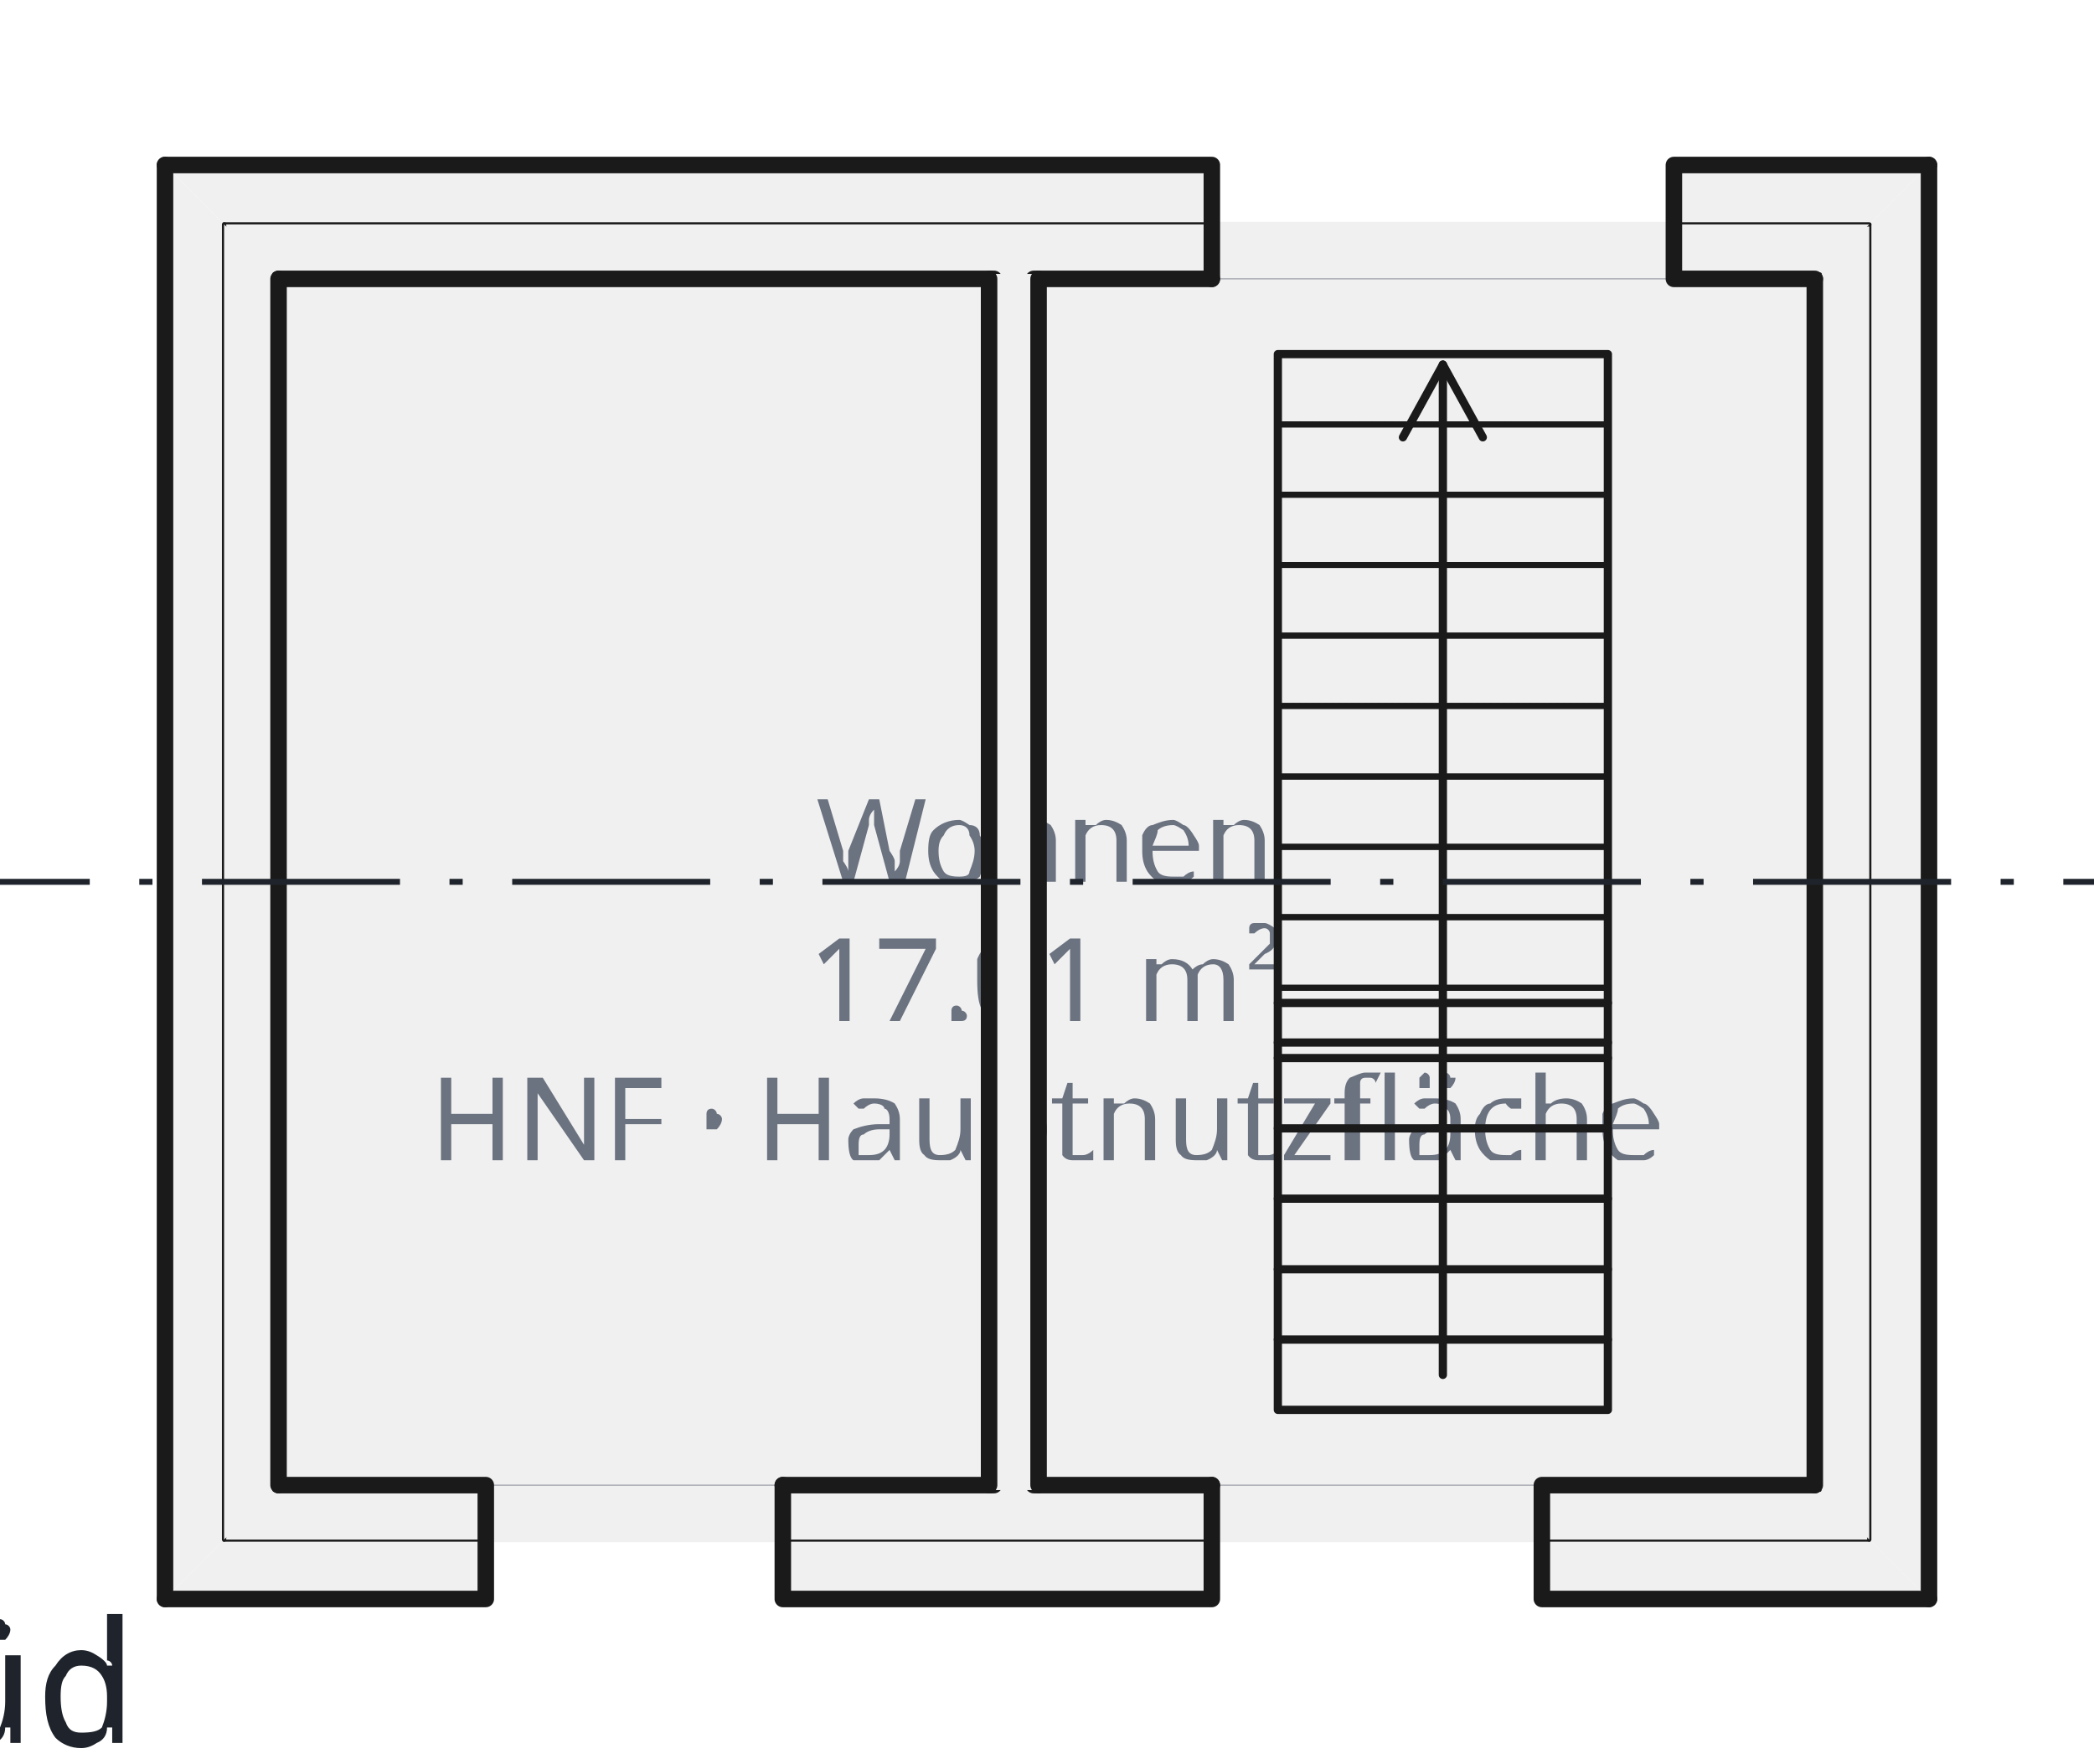
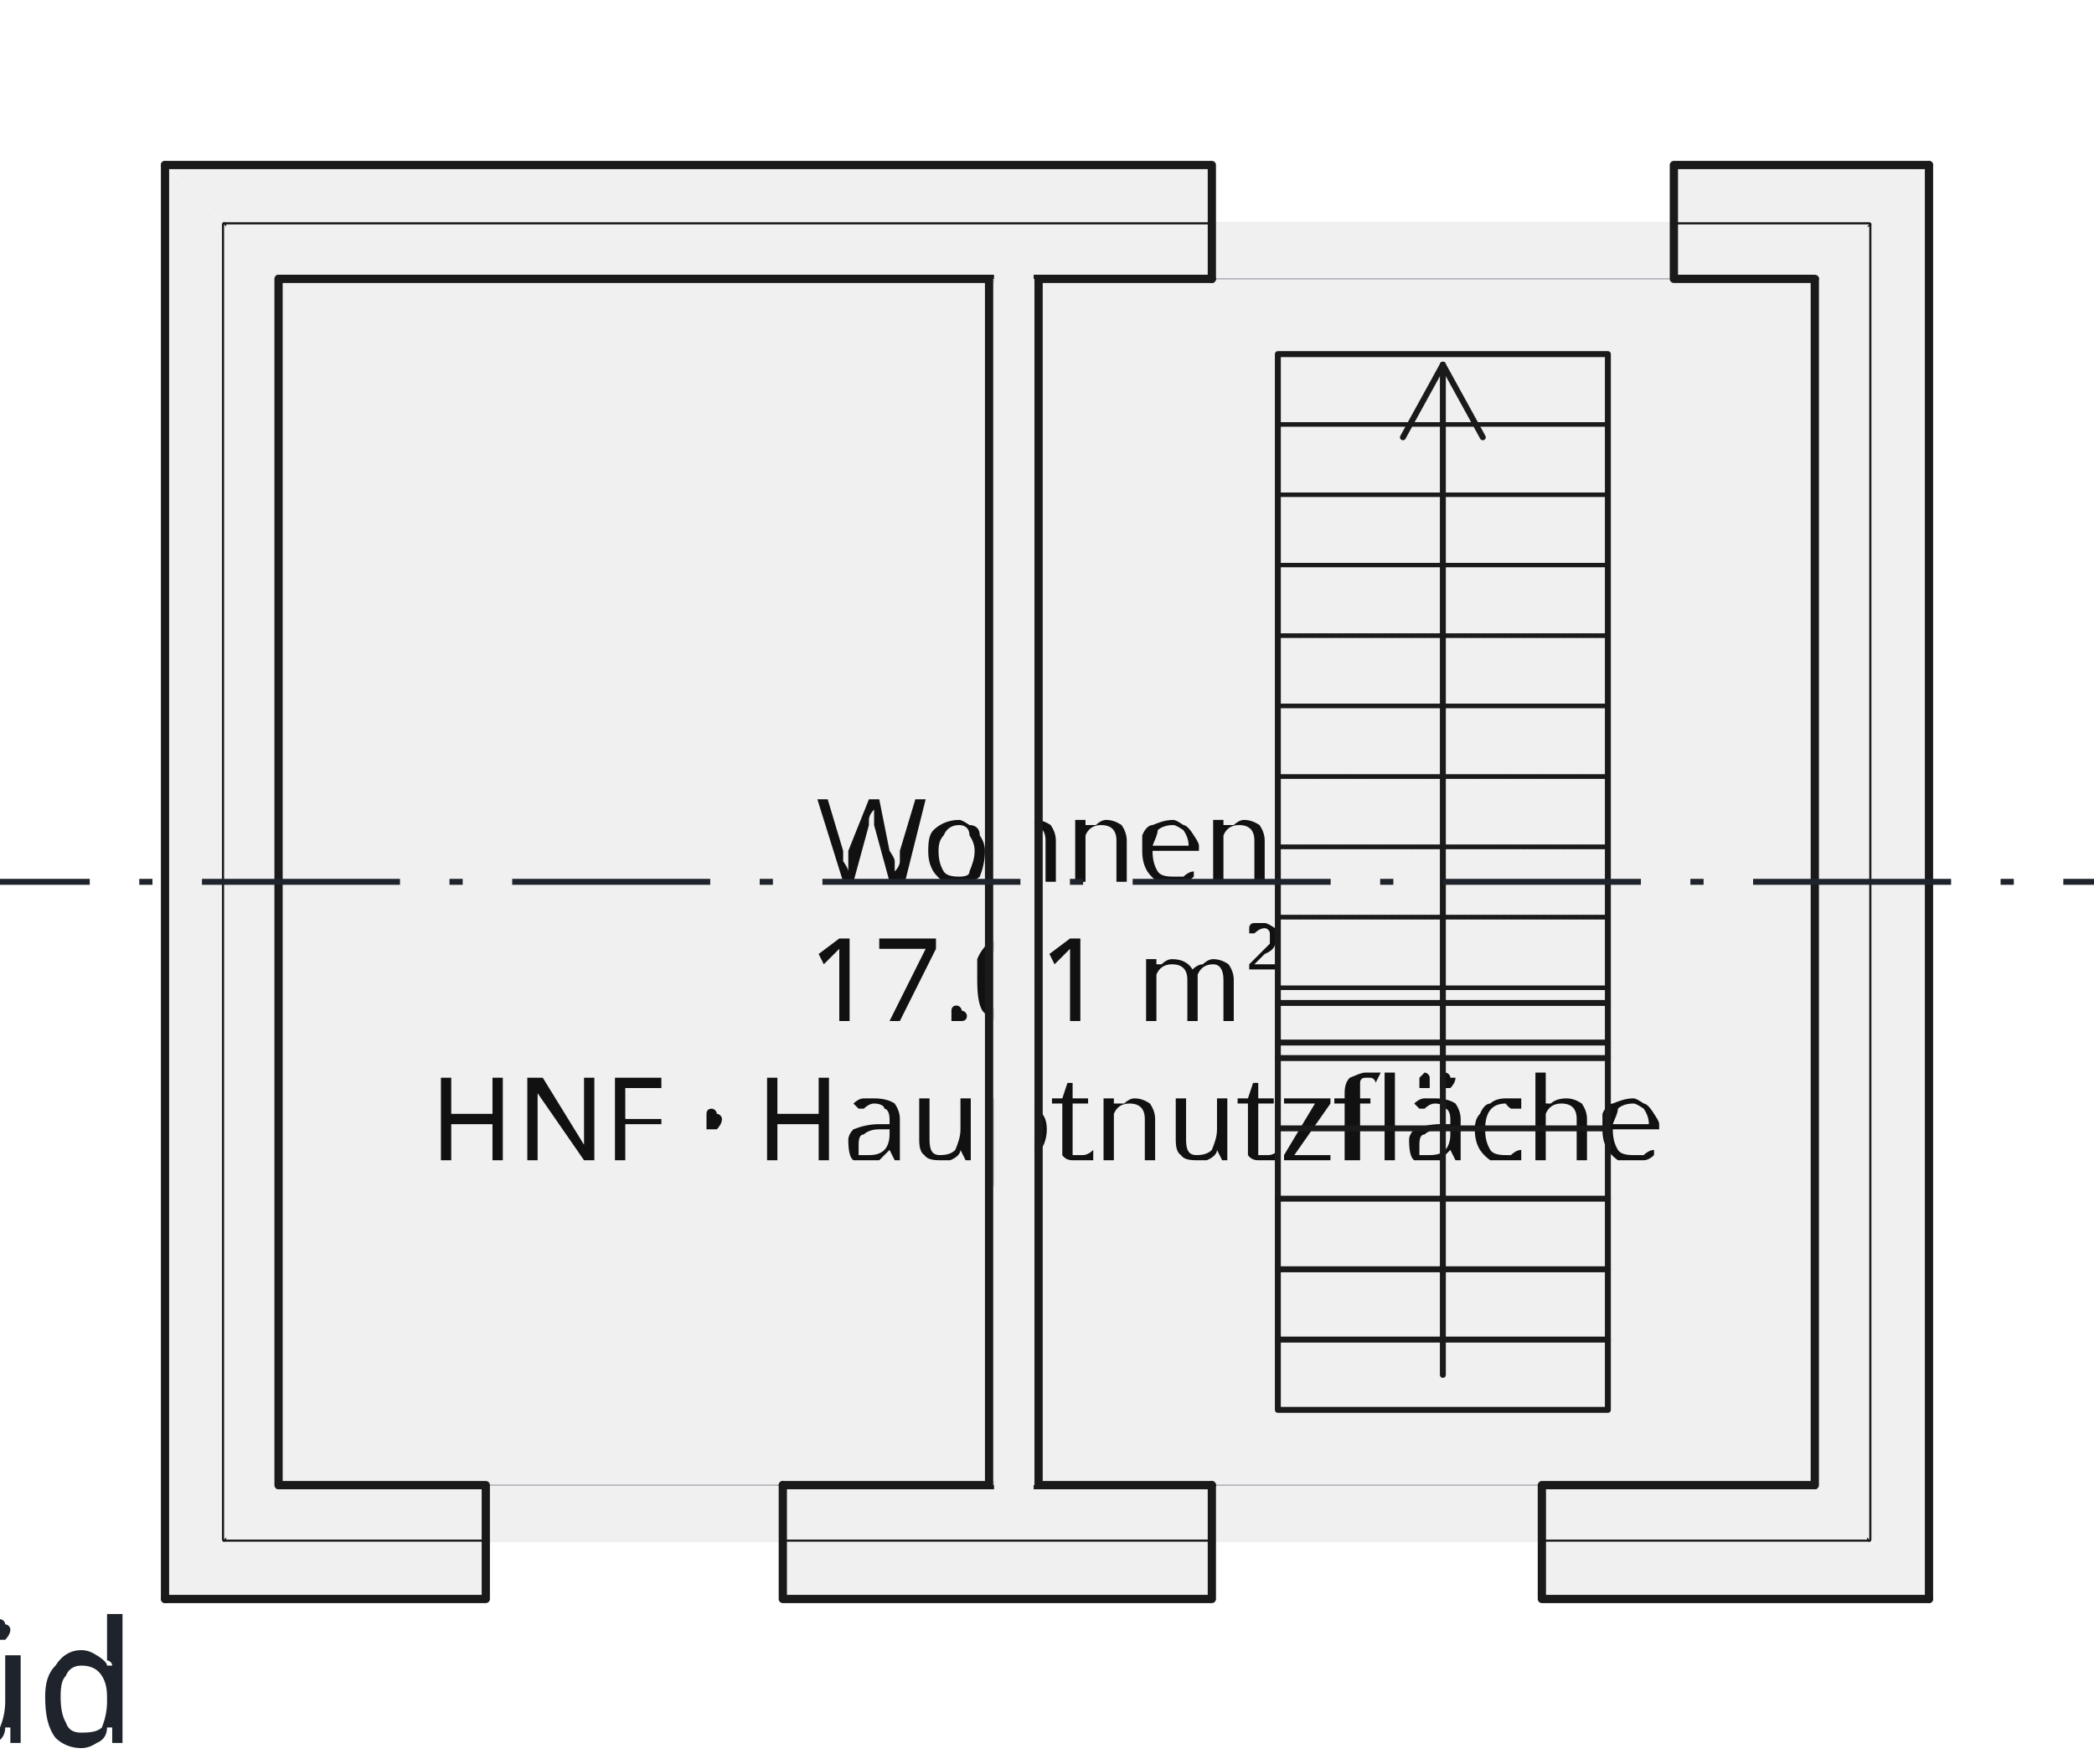
<svg xmlns="http://www.w3.org/2000/svg" viewBox="-0.672 0 6.345 5.345" width="63.45mm" height="53.45mm">
  <rect x="-0.672" y="0" width="6.345" height="5.345" fill="#ffffff" />
  <polygon points="0,4.673 5,4.673 5,0.672 0,0.672" fill="#f0f0f0" stroke="none" stroke-width="0" stroke-linejoin="round" />
  <polygon points="0.172,4.5 4.827,4.5 4.827,0.845 0.172,0.845" fill="#6b728000" stroke="#6b7280" stroke-width="0.002" stroke-linejoin="round" />
-   <text x="2.5" y="2.672" font-size="0.353" fill="#6b7280" font-family="sans-serif" text-anchor="middle">Wohnen</text>
-   <text x="2.5" y="3.096" font-size="0.353" fill="#6b7280" font-family="sans-serif" text-anchor="middle">17.01 m²</text>
-   <text x="2.5" y="3.519" font-size="0.353" fill="#6b7280" font-family="sans-serif" text-anchor="middle">HNF · Hauptnutzfläche</text>
+   <text x="2.5" y="2.672" font-size="0.353" fill="#111111" font-family="sans-serif" text-anchor="middle">Wohnen</text>
+   <text x="2.5" y="3.096" font-size="0.353" fill="#111111" font-family="sans-serif" text-anchor="middle">17.01 m²</text>
+   <text x="2.5" y="3.519" font-size="0.353" fill="#111111" font-family="sans-serif" text-anchor="middle">HNF · Hauptnutzfläche</text>
  <polygon points="-0.172,4.845 0.8,4.845 0.8,4.825 -0.152,4.825" fill="#f0f0f0" stroke="none" stroke-width="0" stroke-linejoin="round" />
-   <line x1="-0.152" y1="4.825" x2="0.8" y2="4.825" stroke="#1a1a1a" stroke-width="0.009" stroke-linecap="round" />
  <polygon points="-0.152,4.825 0.8,4.825 0.8,4.665 0.007,4.665" fill="#f0f0f0" stroke="none" stroke-width="0" stroke-linejoin="round" />
  <line x1="0.007" y1="4.665" x2="0.8" y2="4.665" stroke="#1a1a1a" stroke-width="0.013" stroke-linecap="round" />
  <polygon points="0.007,4.665 0.8,4.665 0.8,4.515 0.158,4.515" fill="#f0f0f0" stroke="none" stroke-width="0" stroke-linejoin="round" />
-   <line x1="0.158" y1="4.515" x2="0.8" y2="4.515" stroke="#1a1a1a" stroke-width="0.009" stroke-linecap="round" />
  <polygon points="0.158,4.515 0.8,4.515 0.8,4.5 0.172,4.5" fill="#f0f0f0" stroke="none" stroke-width="0" stroke-linejoin="round" />
  <polygon points="-0.172,4.845 0.8,4.845 0.8,4.5 0.172,4.5" fill="none" stroke="none" />
-   <path d="M-0.172,4.845 L0.8,4.845 L0.8,4.5 L0.172,4.5" fill="none" stroke="#1a1a1a" stroke-width="0.05" stroke-linejoin="round" stroke-linecap="round" />
+   <path d="M-0.172,4.845 L0.8,4.845 L0.8,4.5 L0.172,4.5" fill="none" stroke="#1a1a1a" stroke-width="0.025" stroke-linejoin="round" stroke-linecap="round" />
  <polygon points="1.7,4.845 3,4.845 3,4.825 1.7,4.825" fill="#f0f0f0" stroke="none" stroke-width="0" stroke-linejoin="round" />
-   <line x1="1.7" y1="4.825" x2="3" y2="4.825" stroke="#1a1a1a" stroke-width="0.009" stroke-linecap="round" />
  <polygon points="1.7,4.825 3,4.825 3,4.665 1.7,4.665" fill="#f0f0f0" stroke="none" stroke-width="0" stroke-linejoin="round" />
  <line x1="1.7" y1="4.665" x2="3" y2="4.665" stroke="#1a1a1a" stroke-width="0.013" stroke-linecap="round" />
  <polygon points="1.7,4.665 3,4.665 3,4.515 1.7,4.515" fill="#f0f0f0" stroke="none" stroke-width="0" stroke-linejoin="round" />
-   <line x1="1.7" y1="4.515" x2="2.34" y2="4.515" stroke="#1a1a1a" stroke-width="0.009" stroke-linecap="round" />
-   <line x1="2.46" y1="4.515" x2="3" y2="4.515" stroke="#1a1a1a" stroke-width="0.009" stroke-linecap="round" />
  <polygon points="1.7,4.515 2.34,4.515 2.34,4.5 1.7,4.5" fill="#f0f0f0" stroke="none" stroke-width="0" stroke-linejoin="round" />
  <polygon points="2.46,4.515 3,4.515 3,4.5 2.46,4.5" fill="#f0f0f0" stroke="none" stroke-width="0" stroke-linejoin="round" />
  <polygon points="1.7,4.845 3,4.845 3,4.5 1.7,4.5" fill="none" stroke="none" />
-   <path d="M1.7,4.845 L3,4.845 L3,4.5M1.7,4.5 L1.7,4.845" fill="none" stroke="#1a1a1a" stroke-width="0.05" stroke-linejoin="round" stroke-linecap="round" />
-   <line x1="1.7" y1="4.5" x2="2.34" y2="4.5" stroke="#1a1a1a" stroke-width="0.05" stroke-linecap="round" />
-   <line x1="2.46" y1="4.5" x2="3" y2="4.5" stroke="#1a1a1a" stroke-width="0.05" stroke-linecap="round" />
+   <path d="M1.7,4.845 L3,4.845 L3,4.5M1.7,4.5 L1.7,4.845" fill="none" stroke="#1a1a1a" stroke-width="0.025" stroke-linejoin="round" stroke-linecap="round" />
+   <line x1="1.7" y1="4.5" x2="2.34" y2="4.5" stroke="#1a1a1a" stroke-width="0.025" stroke-linecap="round" />
+   <line x1="2.46" y1="4.5" x2="3" y2="4.5" stroke="#1a1a1a" stroke-width="0.025" stroke-linecap="round" />
  <polygon points="4,4.845 5.173,4.845 5.152,4.825 4,4.825" fill="#f0f0f0" stroke="none" stroke-width="0" stroke-linejoin="round" />
-   <line x1="4" y1="4.825" x2="5.152" y2="4.825" stroke="#1a1a1a" stroke-width="0.009" stroke-linecap="round" />
  <polygon points="4,4.825 5.152,4.825 4.992,4.665 4,4.665" fill="#f0f0f0" stroke="none" stroke-width="0" stroke-linejoin="round" />
  <line x1="4" y1="4.665" x2="4.992" y2="4.665" stroke="#1a1a1a" stroke-width="0.013" stroke-linecap="round" />
  <polygon points="4,4.665 4.992,4.665 4.843,4.515 4,4.515" fill="#f0f0f0" stroke="none" stroke-width="0" stroke-linejoin="round" />
-   <line x1="4" y1="4.515" x2="4.843" y2="4.515" stroke="#1a1a1a" stroke-width="0.009" stroke-linecap="round" />
  <polygon points="4,4.515 4.843,4.515 4.827,4.5 4,4.5" fill="#f0f0f0" stroke="none" stroke-width="0" stroke-linejoin="round" />
  <polygon points="4,4.845 5.173,4.845 4.827,4.5 4,4.5" fill="none" stroke="none" />
-   <path d="M4,4.845 L5.173,4.845M4.827,4.5 L4,4.5 L4,4.845" fill="none" stroke="#1a1a1a" stroke-width="0.05" stroke-linejoin="round" stroke-linecap="round" />
+   <path d="M4,4.845 L5.173,4.845M4.827,4.5 L4,4.5 L4,4.845" fill="none" stroke="#1a1a1a" stroke-width="0.025" stroke-linejoin="round" stroke-linecap="round" />
  <polygon points="5.173,4.845 5.173,0.5 5.152,0.52 5.152,4.825" fill="#f0f0f0" stroke="none" stroke-width="0" stroke-linejoin="round" />
-   <line x1="5.152" y1="4.825" x2="5.152" y2="0.52" stroke="#1a1a1a" stroke-width="0.009" stroke-linecap="round" />
  <polygon points="5.152,4.825 5.152,0.52 4.992,0.68 4.992,4.665" fill="#f0f0f0" stroke="none" stroke-width="0" stroke-linejoin="round" />
  <line x1="4.992" y1="4.665" x2="4.992" y2="0.68" stroke="#1a1a1a" stroke-width="0.013" stroke-linecap="round" />
  <polygon points="4.992,4.665 4.992,0.68 4.843,0.83 4.843,4.515" fill="#f0f0f0" stroke="none" stroke-width="0" stroke-linejoin="round" />
-   <line x1="4.843" y1="4.515" x2="4.843" y2="0.83" stroke="#1a1a1a" stroke-width="0.009" stroke-linecap="round" />
  <polygon points="4.843,4.515 4.843,0.83 4.827,0.845 4.827,4.5" fill="#f0f0f0" stroke="none" stroke-width="0" stroke-linejoin="round" />
  <polygon points="5.173,4.845 5.173,0.5 4.827,0.845 4.827,4.5" fill="none" stroke="none" />
-   <path d="M5.173,4.845 L5.173,0.5M4.827,0.845 L4.827,4.5" fill="none" stroke="#1a1a1a" stroke-width="0.05" stroke-linejoin="round" stroke-linecap="round" />
+   <path d="M5.173,4.845 L5.173,0.5M4.827,0.845 L4.827,4.5" fill="none" stroke="#1a1a1a" stroke-width="0.025" stroke-linejoin="round" stroke-linecap="round" />
  <polygon points="5.173,0.5 4.4,0.5 4.4,0.52 5.152,0.52" fill="#f0f0f0" stroke="none" stroke-width="0" stroke-linejoin="round" />
-   <line x1="5.152" y1="0.52" x2="4.4" y2="0.52" stroke="#1a1a1a" stroke-width="0.009" stroke-linecap="round" />
  <polygon points="5.152,0.52 4.4,0.52 4.4,0.68 4.992,0.68" fill="#f0f0f0" stroke="none" stroke-width="0" stroke-linejoin="round" />
  <line x1="4.992" y1="0.68" x2="4.4" y2="0.68" stroke="#1a1a1a" stroke-width="0.013" stroke-linecap="round" />
  <polygon points="4.992,0.68 4.4,0.68 4.4,0.83 4.843,0.83" fill="#f0f0f0" stroke="none" stroke-width="0" stroke-linejoin="round" />
-   <line x1="4.843" y1="0.83" x2="4.4" y2="0.83" stroke="#1a1a1a" stroke-width="0.009" stroke-linecap="round" />
  <polygon points="4.843,0.83 4.4,0.83 4.4,0.845 4.827,0.845" fill="#f0f0f0" stroke="none" stroke-width="0" stroke-linejoin="round" />
  <polygon points="5.173,0.5 4.4,0.5 4.4,0.845 4.827,0.845" fill="none" stroke="none" />
-   <path d="M5.173,0.5 L4.4,0.5 L4.4,0.845 L4.827,0.845" fill="none" stroke="#1a1a1a" stroke-width="0.05" stroke-linejoin="round" stroke-linecap="round" />
+   <path d="M5.173,0.5 L4.4,0.5 L4.4,0.845 L4.827,0.845" fill="none" stroke="#1a1a1a" stroke-width="0.025" stroke-linejoin="round" stroke-linecap="round" />
  <polygon points="3,0.5 -0.172,0.5 -0.152,0.52 3,0.52" fill="#f0f0f0" stroke="none" stroke-width="0" stroke-linejoin="round" />
-   <line x1="3" y1="0.52" x2="-0.152" y2="0.52" stroke="#1a1a1a" stroke-width="0.009" stroke-linecap="round" />
  <polygon points="3,0.52 -0.152,0.52 0.007,0.68 3,0.68" fill="#f0f0f0" stroke="none" stroke-width="0" stroke-linejoin="round" />
  <line x1="3" y1="0.68" x2="0.007" y2="0.68" stroke="#1a1a1a" stroke-width="0.013" stroke-linecap="round" />
  <polygon points="3,0.68 0.007,0.68 0.158,0.83 3,0.83" fill="#f0f0f0" stroke="none" stroke-width="0" stroke-linejoin="round" />
-   <line x1="3" y1="0.83" x2="2.46" y2="0.83" stroke="#1a1a1a" stroke-width="0.009" stroke-linecap="round" />
-   <line x1="2.34" y1="0.83" x2="0.158" y2="0.83" stroke="#1a1a1a" stroke-width="0.009" stroke-linecap="round" />
  <polygon points="3,0.83 2.46,0.83 2.46,0.845 3,0.845" fill="#f0f0f0" stroke="none" stroke-width="0" stroke-linejoin="round" />
  <polygon points="2.34,0.83 0.158,0.83 0.172,0.845 2.34,0.845" fill="#f0f0f0" stroke="none" stroke-width="0" stroke-linejoin="round" />
  <polygon points="3,0.5 -0.172,0.5 0.172,0.845 3,0.845" fill="none" stroke="none" />
-   <path d="M3,0.5 L-0.172,0.5M3,0.845 L3,0.5" fill="none" stroke="#1a1a1a" stroke-width="0.05" stroke-linejoin="round" stroke-linecap="round" />
-   <line x1="3" y1="0.845" x2="2.46" y2="0.845" stroke="#1a1a1a" stroke-width="0.05" stroke-linecap="round" />
-   <line x1="2.34" y1="0.845" x2="0.172" y2="0.845" stroke="#1a1a1a" stroke-width="0.05" stroke-linecap="round" />
+   <path d="M3,0.5 L-0.172,0.5M3,0.845 L3,0.5" fill="none" stroke="#1a1a1a" stroke-width="0.025" stroke-linejoin="round" stroke-linecap="round" />
+   <line x1="3" y1="0.845" x2="2.46" y2="0.845" stroke="#1a1a1a" stroke-width="0.025" stroke-linecap="round" />
+   <line x1="2.34" y1="0.845" x2="0.172" y2="0.845" stroke="#1a1a1a" stroke-width="0.025" stroke-linecap="round" />
  <polygon points="-0.172,0.5 -0.172,4.845 -0.152,4.825 -0.152,0.52" fill="#f0f0f0" stroke="none" stroke-width="0" stroke-linejoin="round" />
-   <line x1="-0.152" y1="0.52" x2="-0.152" y2="4.825" stroke="#1a1a1a" stroke-width="0.009" stroke-linecap="round" />
  <polygon points="-0.152,0.52 -0.152,4.825 0.007,4.665 0.007,0.68" fill="#f0f0f0" stroke="none" stroke-width="0" stroke-linejoin="round" />
  <line x1="0.007" y1="0.68" x2="0.007" y2="4.665" stroke="#1a1a1a" stroke-width="0.013" stroke-linecap="round" />
  <polygon points="0.007,0.68 0.007,4.665 0.158,4.515 0.158,0.83" fill="#f0f0f0" stroke="none" stroke-width="0" stroke-linejoin="round" />
-   <line x1="0.158" y1="0.83" x2="0.158" y2="4.515" stroke="#1a1a1a" stroke-width="0.009" stroke-linecap="round" />
  <polygon points="0.158,0.83 0.158,4.515 0.172,4.5 0.172,0.845" fill="#f0f0f0" stroke="none" stroke-width="0" stroke-linejoin="round" />
  <polygon points="-0.172,0.5 -0.172,4.845 0.172,4.5 0.172,0.845" fill="none" stroke="none" />
-   <path d="M-0.172,0.5 L-0.172,4.845M0.172,4.5 L0.172,0.845" fill="none" stroke="#1a1a1a" stroke-width="0.05" stroke-linejoin="round" stroke-linecap="round" />
+   <path d="M-0.172,0.5 L-0.172,4.845M0.172,4.5 L0.172,0.845" fill="none" stroke="#1a1a1a" stroke-width="0.025" stroke-linejoin="round" stroke-linecap="round" />
  <polygon points="2.475,4.5 2.475,0.845 2.46,0.845 2.46,4.5" fill="#f0f0f0" stroke="none" stroke-width="0" stroke-linejoin="round" />
-   <line x1="2.46" y1="4.515" x2="2.46" y2="0.83" stroke="#1a1a1a" stroke-width="0.009" stroke-linecap="round" />
  <polygon points="2.46,4.515 2.46,0.83 2.34,0.83 2.34,4.515" fill="#f0f0f0" stroke="none" stroke-width="0" stroke-linejoin="round" />
-   <line x1="2.34" y1="4.515" x2="2.34" y2="0.83" stroke="#1a1a1a" stroke-width="0.009" stroke-linecap="round" />
  <polygon points="2.34,4.5 2.34,0.845 2.325,0.845 2.325,4.5" fill="#f0f0f0" stroke="none" stroke-width="0" stroke-linejoin="round" />
  <polygon points="2.475,4.5 2.475,0.845 2.325,0.845 2.325,4.5" fill="none" stroke="none" />
-   <path d="M2.475,4.5 L2.475,0.845M2.325,0.845 L2.325,4.5" fill="none" stroke="#1a1a1a" stroke-width="0.05" stroke-linejoin="round" stroke-linecap="round" />
-   <polygon points="3.2,4.272 3.2,4.059 4.2,4.059 4.2,4.272" fill="none" stroke="#1a1a1a" stroke-width="0.018" stroke-linejoin="round" />
-   <line x1="3.2" y1="4.059" x2="4.2" y2="4.059" stroke="#1a1a1a" stroke-width="0.025" stroke-linecap="round" />
-   <polygon points="3.2,4.059 3.2,3.846 4.2,3.846 4.2,4.059" fill="none" stroke="#1a1a1a" stroke-width="0.018" stroke-linejoin="round" />
-   <line x1="3.2" y1="3.846" x2="4.2" y2="3.846" stroke="#1a1a1a" stroke-width="0.025" stroke-linecap="round" />
-   <polygon points="3.2,3.846 3.2,3.632 4.2,3.632 4.2,3.846" fill="none" stroke="#1a1a1a" stroke-width="0.018" stroke-linejoin="round" />
-   <line x1="3.2" y1="3.632" x2="4.2" y2="3.632" stroke="#1a1a1a" stroke-width="0.025" stroke-linecap="round" />
-   <polygon points="3.2,3.632 3.2,3.419 4.2,3.419 4.2,3.632" fill="none" stroke="#1a1a1a" stroke-width="0.018" stroke-linejoin="round" />
-   <line x1="3.2" y1="3.419" x2="4.2" y2="3.419" stroke="#1a1a1a" stroke-width="0.025" stroke-linecap="round" />
-   <polygon points="3.2,3.419 3.2,3.206 4.2,3.206 4.2,3.419" fill="none" stroke="#1a1a1a" stroke-width="0.018" stroke-linejoin="round" />
-   <line x1="3.2" y1="3.206" x2="4.2" y2="3.206" stroke="#1a1a1a" stroke-width="0.025" stroke-linecap="round" />
-   <polygon points="3.2,3.206 3.2,2.993 4.2,2.993 4.2,3.206" fill="none" stroke="#1a1a1a" stroke-width="0.018" stroke-linejoin="round" />
-   <line x1="3.2" y1="2.993" x2="4.2" y2="2.993" stroke="#1a1a1a" stroke-width="0.015" stroke-dasharray="0.012 0.008" />
-   <polygon points="3.2,2.993 3.2,2.779 4.2,2.779 4.2,2.993" fill="none" stroke="#1a1a1a" stroke-width="0.018" stroke-linejoin="round" />
-   <line x1="3.2" y1="2.779" x2="4.2" y2="2.779" stroke="#1a1a1a" stroke-width="0.015" stroke-dasharray="0.012 0.008" />
-   <polygon points="3.2,2.779 3.2,2.566 4.2,2.566 4.2,2.779" fill="none" stroke="#1a1a1a" stroke-width="0.018" stroke-linejoin="round" />
-   <line x1="3.2" y1="2.566" x2="4.2" y2="2.566" stroke="#1a1a1a" stroke-width="0.015" stroke-dasharray="0.012 0.008" />
-   <polygon points="3.2,2.566 3.2,2.353 4.2,2.353 4.2,2.566" fill="none" stroke="#1a1a1a" stroke-width="0.018" stroke-linejoin="round" />
-   <line x1="3.2" y1="2.353" x2="4.2" y2="2.353" stroke="#1a1a1a" stroke-width="0.015" stroke-dasharray="0.012 0.008" />
-   <polygon points="3.2,2.353 3.2,2.139 4.2,2.139 4.2,2.353" fill="none" stroke="#1a1a1a" stroke-width="0.018" stroke-linejoin="round" />
-   <line x1="3.2" y1="2.139" x2="4.2" y2="2.139" stroke="#1a1a1a" stroke-width="0.015" stroke-dasharray="0.012 0.008" />
-   <polygon points="3.2,2.139 3.2,1.926 4.2,1.926 4.2,2.139" fill="none" stroke="#1a1a1a" stroke-width="0.018" stroke-linejoin="round" />
-   <line x1="3.2" y1="1.926" x2="4.2" y2="1.926" stroke="#1a1a1a" stroke-width="0.015" stroke-dasharray="0.012 0.008" />
-   <polygon points="3.2,1.926 3.2,1.712 4.2,1.712 4.2,1.926" fill="none" stroke="#1a1a1a" stroke-width="0.018" stroke-linejoin="round" />
-   <line x1="3.2" y1="1.712" x2="4.2" y2="1.712" stroke="#1a1a1a" stroke-width="0.015" stroke-dasharray="0.012 0.008" />
-   <polygon points="3.2,1.712 3.2,1.499 4.2,1.499 4.2,1.712" fill="none" stroke="#1a1a1a" stroke-width="0.018" stroke-linejoin="round" />
-   <line x1="3.2" y1="1.499" x2="4.2" y2="1.499" stroke="#1a1a1a" stroke-width="0.015" stroke-dasharray="0.012 0.008" />
-   <polygon points="3.2,1.499 3.2,1.286 4.2,1.286 4.2,1.499" fill="none" stroke="#1a1a1a" stroke-width="0.018" stroke-linejoin="round" />
-   <line x1="3.2" y1="1.286" x2="4.2" y2="1.286" stroke="#1a1a1a" stroke-width="0.015" stroke-dasharray="0.012 0.008" />
-   <polygon points="3.2,1.286 3.2,1.073 4.2,1.073 4.2,1.286" fill="none" stroke="#1a1a1a" stroke-width="0.018" stroke-linejoin="round" />
-   <line x1="3.2" y1="1.073" x2="4.2" y2="1.073" stroke="#1a1a1a" stroke-width="0.015" stroke-dasharray="0.012 0.008" />
-   <line x1="3.2" y1="3.039" x2="4.2" y2="3.039" stroke="#1a1a1a" stroke-width="0.025" stroke-linecap="round" />
-   <line x1="3.2" y1="3.159" x2="4.2" y2="3.159" stroke="#1a1a1a" stroke-width="0.025" stroke-linecap="round" />
-   <line x1="3.7" y1="4.166" x2="3.7" y2="1.105" stroke="#1a1a1a" stroke-width="0.025" stroke-linecap="round" />
-   <line x1="3.579" y1="1.325" x2="3.7" y2="1.105" stroke="#1a1a1a" stroke-width="0.025" stroke-linecap="round" />
-   <line x1="3.821" y1="1.325" x2="3.7" y2="1.105" stroke="#1a1a1a" stroke-width="0.025" stroke-linecap="round" />
-   <polygon points="3.2,4.272 4.2,4.272 4.2,1.073 3.2,1.073" fill="none" stroke="#1a1a1a" stroke-width="0.025" stroke-linejoin="round" />
+   <path d="M2.475,4.5 L2.475,0.845M2.325,0.845 L2.325,4.5" fill="none" stroke="#1a1a1a" stroke-width="0.025" stroke-linejoin="round" stroke-linecap="round" />
+   <polygon points="3.2,4.272 3.2,4.059 4.2,4.059 4.2,4.272" fill="none" stroke="#1a1a1a" stroke-width="0.013" stroke-linejoin="round" />
+   <line x1="3.2" y1="4.059" x2="4.2" y2="4.059" stroke="#1a1a1a" stroke-width="0.018" stroke-linecap="round" />
+   <polygon points="3.2,4.059 3.2,3.846 4.2,3.846 4.2,4.059" fill="none" stroke="#1a1a1a" stroke-width="0.013" stroke-linejoin="round" />
+   <line x1="3.2" y1="3.846" x2="4.2" y2="3.846" stroke="#1a1a1a" stroke-width="0.018" stroke-linecap="round" />
+   <polygon points="3.2,3.846 3.2,3.632 4.2,3.632 4.2,3.846" fill="none" stroke="#1a1a1a" stroke-width="0.013" stroke-linejoin="round" />
+   <line x1="3.2" y1="3.632" x2="4.2" y2="3.632" stroke="#1a1a1a" stroke-width="0.018" stroke-linecap="round" />
+   <polygon points="3.2,3.632 3.2,3.419 4.2,3.419 4.2,3.632" fill="none" stroke="#1a1a1a" stroke-width="0.013" stroke-linejoin="round" />
+   <line x1="3.2" y1="3.419" x2="4.2" y2="3.419" stroke="#1a1a1a" stroke-width="0.018" stroke-linecap="round" />
+   <polygon points="3.2,3.419 3.2,3.206 4.2,3.206 4.2,3.419" fill="none" stroke="#1a1a1a" stroke-width="0.013" stroke-linejoin="round" />
+   <line x1="3.2" y1="3.206" x2="4.2" y2="3.206" stroke="#1a1a1a" stroke-width="0.018" stroke-linecap="round" />
+   <polygon points="3.2,3.206 3.2,2.993 4.2,2.993 4.2,3.206" fill="none" stroke="#1a1a1a" stroke-width="0.013" stroke-linejoin="round" />
+   <line x1="3.2" y1="2.993" x2="4.2" y2="2.993" stroke="#1a1a1a" stroke-width="0.011" stroke-dasharray="0.012 0.008" />
+   <polygon points="3.2,2.993 3.2,2.779 4.2,2.779 4.2,2.993" fill="none" stroke="#1a1a1a" stroke-width="0.013" stroke-linejoin="round" />
+   <line x1="3.2" y1="2.779" x2="4.2" y2="2.779" stroke="#1a1a1a" stroke-width="0.011" stroke-dasharray="0.012 0.008" />
+   <polygon points="3.2,2.779 3.2,2.566 4.2,2.566 4.2,2.779" fill="none" stroke="#1a1a1a" stroke-width="0.013" stroke-linejoin="round" />
+   <line x1="3.2" y1="2.566" x2="4.2" y2="2.566" stroke="#1a1a1a" stroke-width="0.011" stroke-dasharray="0.012 0.008" />
+   <polygon points="3.2,2.566 3.2,2.353 4.2,2.353 4.2,2.566" fill="none" stroke="#1a1a1a" stroke-width="0.013" stroke-linejoin="round" />
+   <line x1="3.2" y1="2.353" x2="4.2" y2="2.353" stroke="#1a1a1a" stroke-width="0.011" stroke-dasharray="0.012 0.008" />
+   <polygon points="3.2,2.353 3.2,2.139 4.2,2.139 4.2,2.353" fill="none" stroke="#1a1a1a" stroke-width="0.013" stroke-linejoin="round" />
+   <line x1="3.2" y1="2.139" x2="4.2" y2="2.139" stroke="#1a1a1a" stroke-width="0.011" stroke-dasharray="0.012 0.008" />
+   <polygon points="3.2,2.139 3.2,1.926 4.2,1.926 4.2,2.139" fill="none" stroke="#1a1a1a" stroke-width="0.013" stroke-linejoin="round" />
+   <line x1="3.2" y1="1.926" x2="4.2" y2="1.926" stroke="#1a1a1a" stroke-width="0.011" stroke-dasharray="0.012 0.008" />
+   <polygon points="3.2,1.926 3.2,1.712 4.2,1.712 4.2,1.926" fill="none" stroke="#1a1a1a" stroke-width="0.013" stroke-linejoin="round" />
+   <line x1="3.2" y1="1.712" x2="4.2" y2="1.712" stroke="#1a1a1a" stroke-width="0.011" stroke-dasharray="0.012 0.008" />
+   <polygon points="3.2,1.712 3.2,1.499 4.2,1.499 4.2,1.712" fill="none" stroke="#1a1a1a" stroke-width="0.013" stroke-linejoin="round" />
+   <line x1="3.2" y1="1.499" x2="4.2" y2="1.499" stroke="#1a1a1a" stroke-width="0.011" stroke-dasharray="0.012 0.008" />
+   <polygon points="3.2,1.499 3.2,1.286 4.2,1.286 4.2,1.499" fill="none" stroke="#1a1a1a" stroke-width="0.013" stroke-linejoin="round" />
+   <line x1="3.2" y1="1.286" x2="4.2" y2="1.286" stroke="#1a1a1a" stroke-width="0.011" stroke-dasharray="0.012 0.008" />
+   <polygon points="3.2,1.286 3.2,1.073 4.2,1.073 4.2,1.286" fill="none" stroke="#1a1a1a" stroke-width="0.013" stroke-linejoin="round" />
+   <line x1="3.2" y1="1.073" x2="4.2" y2="1.073" stroke="#1a1a1a" stroke-width="0.011" stroke-dasharray="0.012 0.008" />
+   <line x1="3.2" y1="3.039" x2="4.2" y2="3.039" stroke="#1a1a1a" stroke-width="0.018" stroke-linecap="round" />
+   <line x1="3.2" y1="3.159" x2="4.2" y2="3.159" stroke="#1a1a1a" stroke-width="0.018" stroke-linecap="round" />
+   <line x1="3.7" y1="4.166" x2="3.7" y2="1.105" stroke="#1a1a1a" stroke-width="0.018" stroke-linecap="round" />
+   <line x1="3.579" y1="1.325" x2="3.7" y2="1.105" stroke="#1a1a1a" stroke-width="0.018" stroke-linecap="round" />
+   <line x1="3.821" y1="1.325" x2="3.7" y2="1.105" stroke="#1a1a1a" stroke-width="0.018" stroke-linecap="round" />
+   <polygon points="3.2,4.272 4.2,4.272 4.2,1.073 3.2,1.073" fill="none" stroke="#1a1a1a" stroke-width="0.018" stroke-linejoin="round" />
  <line x1="-1" y1="2.672" x2="6" y2="2.672" stroke="#1f242c" stroke-width="0.018" stroke-dasharray="0.6 0.15 0.04 0.15" />
-   <line x1="-1" y1="2.973" x2="-1" y2="2.373" stroke="#1f242c" stroke-width="0.05" stroke-linecap="round" />
-   <line x1="-1" y1="2.373" x2="-1" y2="1.772" stroke="#1f242c" stroke-width="0.05" stroke-linecap="round" />
-   <line x1="-1" y1="1.772" x2="-0.85" y2="2.013" stroke="#1f242c" stroke-width="0.05" stroke-linecap="round" />
-   <line x1="-1" y1="1.772" x2="-1.15" y2="2.013" stroke="#1f242c" stroke-width="0.05" stroke-linecap="round" />
+   <line x1="-1" y1="2.973" x2="-1" y2="2.373" stroke="#1f242c" stroke-width="0.025" stroke-linecap="round" />
+   <line x1="-1" y1="2.373" x2="-1" y2="1.772" stroke="#1f242c" stroke-width="0.025" stroke-linecap="round" />
+   <line x1="-1" y1="1.772" x2="-0.85" y2="2.013" stroke="#1f242c" stroke-width="0.025" stroke-linecap="round" />
+   <line x1="-1" y1="1.772" x2="-1.15" y2="2.013" stroke="#1f242c" stroke-width="0.025" stroke-linecap="round" />
  <text x="-1.15" y="1.282" font-size="0.5" fill="#1f242c" font-family="sans-serif" transform="rotate(0 -1.15 1.2825)">A</text>
-   <line x1="6" y1="2.973" x2="6" y2="2.373" stroke="#1f242c" stroke-width="0.05" stroke-linecap="round" />
-   <line x1="6" y1="2.373" x2="6" y2="1.772" stroke="#1f242c" stroke-width="0.05" stroke-linecap="round" />
-   <line x1="6" y1="1.772" x2="6.15" y2="2.013" stroke="#1f242c" stroke-width="0.05" stroke-linecap="round" />
-   <line x1="6" y1="1.772" x2="5.85" y2="2.013" stroke="#1f242c" stroke-width="0.05" stroke-linecap="round" />
+   <line x1="6" y1="2.973" x2="6" y2="2.373" stroke="#1f242c" stroke-width="0.025" stroke-linecap="round" />
+   <line x1="6" y1="2.373" x2="6" y2="1.772" stroke="#1f242c" stroke-width="0.025" stroke-linecap="round" />
+   <line x1="6" y1="1.772" x2="6.15" y2="2.013" stroke="#1f242c" stroke-width="0.025" stroke-linecap="round" />
+   <line x1="6" y1="1.772" x2="5.85" y2="2.013" stroke="#1f242c" stroke-width="0.025" stroke-linecap="round" />
  <text x="5.85" y="1.282" font-size="0.5" fill="#1f242c" font-family="sans-serif" transform="rotate(0 5.85 1.2825)">A</text>
  <polygon points="-1,2.373 6,2.373 6,2.973 -1,2.973" fill="none" stroke="none" stroke-width="0" stroke-linejoin="round" />
  <line x1="-1" y1="6.673" x2="6" y2="6.673" stroke="#1f242c" stroke-width="0.018" stroke-dasharray="0.6 0.15 0.04 0.15" />
-   <line x1="-1" y1="6.973" x2="-1" y2="6.372" stroke="#1f242c" stroke-width="0.05" stroke-linecap="round" />
-   <line x1="-1" y1="6.372" x2="-1" y2="5.772" stroke="#1f242c" stroke-width="0.05" stroke-linecap="round" />
-   <line x1="-1" y1="5.772" x2="-0.85" y2="6.013" stroke="#1f242c" stroke-width="0.05" stroke-linecap="round" />
-   <line x1="-1" y1="5.772" x2="-1.15" y2="6.013" stroke="#1f242c" stroke-width="0.05" stroke-linecap="round" />
+   <line x1="-1" y1="6.973" x2="-1" y2="6.372" stroke="#1f242c" stroke-width="0.025" stroke-linecap="round" />
+   <line x1="-1" y1="6.372" x2="-1" y2="5.772" stroke="#1f242c" stroke-width="0.025" stroke-linecap="round" />
+   <line x1="-1" y1="5.772" x2="-0.85" y2="6.013" stroke="#1f242c" stroke-width="0.025" stroke-linecap="round" />
+   <line x1="-1" y1="5.772" x2="-1.15" y2="6.013" stroke="#1f242c" stroke-width="0.025" stroke-linecap="round" />
  <text x="-1.15" y="5.282" font-size="0.5" fill="#1f242c" font-family="sans-serif" transform="rotate(0 -1.15 5.2825)">Süd</text>
-   <line x1="6" y1="6.973" x2="6" y2="6.372" stroke="#1f242c" stroke-width="0.05" stroke-linecap="round" />
-   <line x1="6" y1="6.372" x2="6" y2="5.772" stroke="#1f242c" stroke-width="0.05" stroke-linecap="round" />
-   <line x1="6" y1="5.772" x2="6.15" y2="6.013" stroke="#1f242c" stroke-width="0.05" stroke-linecap="round" />
-   <line x1="6" y1="5.772" x2="5.85" y2="6.013" stroke="#1f242c" stroke-width="0.05" stroke-linecap="round" />
+   <line x1="6" y1="6.973" x2="6" y2="6.372" stroke="#1f242c" stroke-width="0.025" stroke-linecap="round" />
+   <line x1="6" y1="6.372" x2="6" y2="5.772" stroke="#1f242c" stroke-width="0.025" stroke-linecap="round" />
+   <line x1="6" y1="5.772" x2="6.15" y2="6.013" stroke="#1f242c" stroke-width="0.025" stroke-linecap="round" />
+   <line x1="6" y1="5.772" x2="5.85" y2="6.013" stroke="#1f242c" stroke-width="0.025" stroke-linecap="round" />
  <text x="5.85" y="5.282" font-size="0.5" fill="#1f242c" font-family="sans-serif" transform="rotate(0 5.85 5.2825)">Süd</text>
  <polygon points="-1,6.372 6,6.372 6,6.973 -1,6.973" fill="none" stroke="none" stroke-width="0" stroke-linejoin="round" />
</svg>
